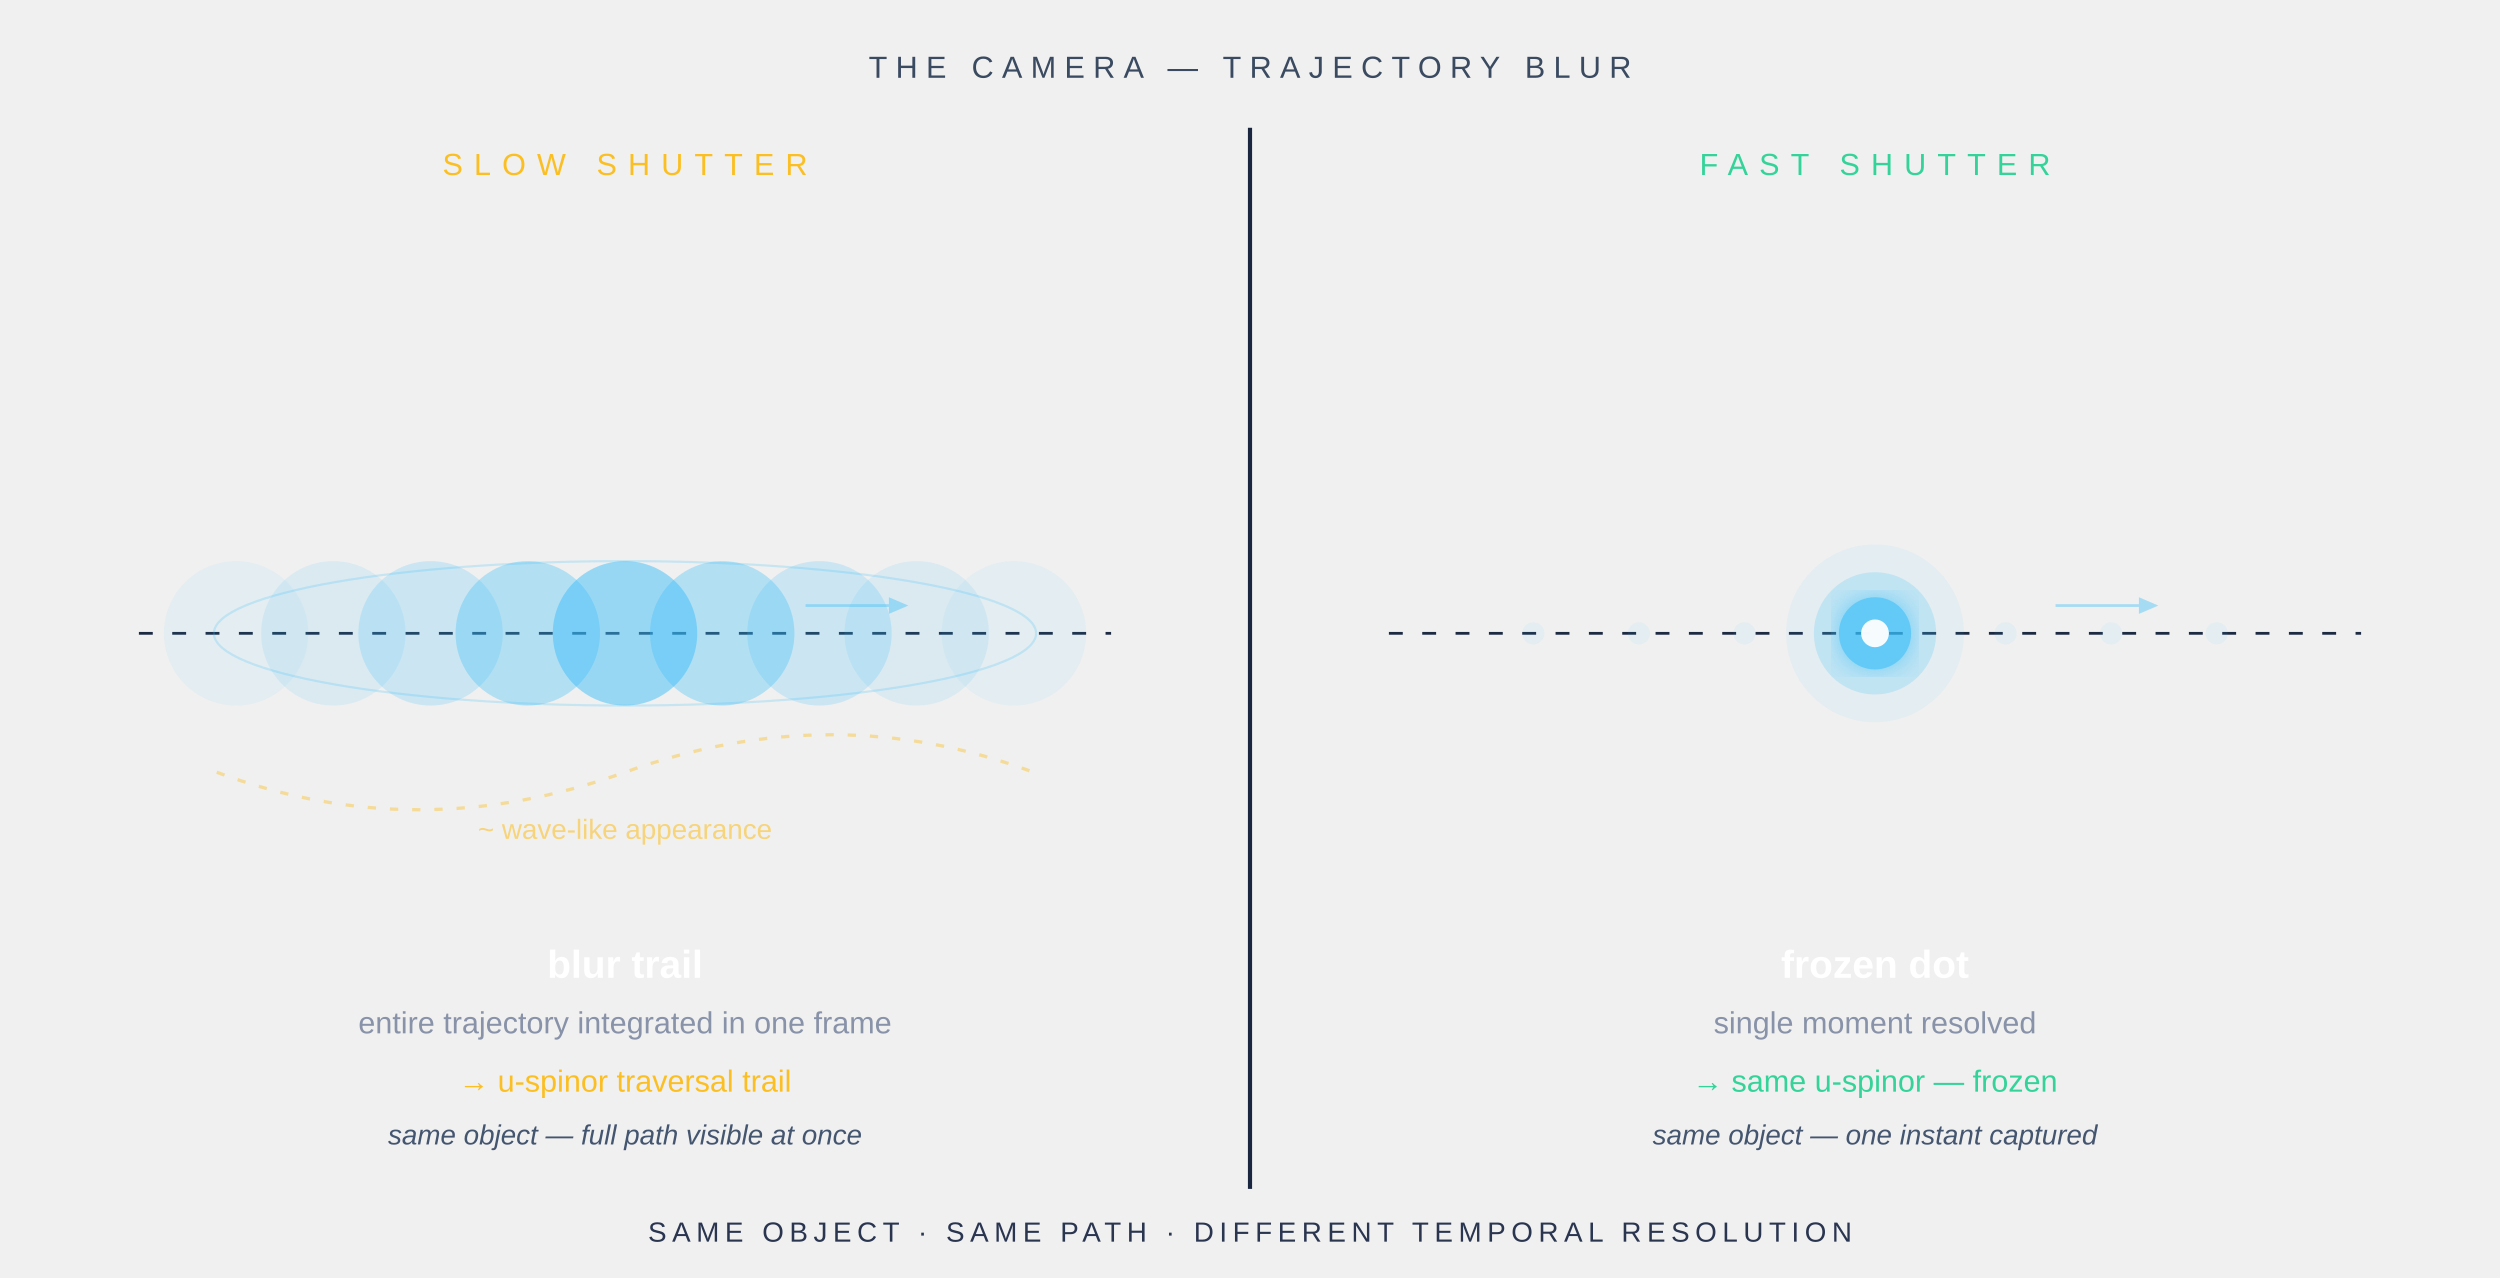
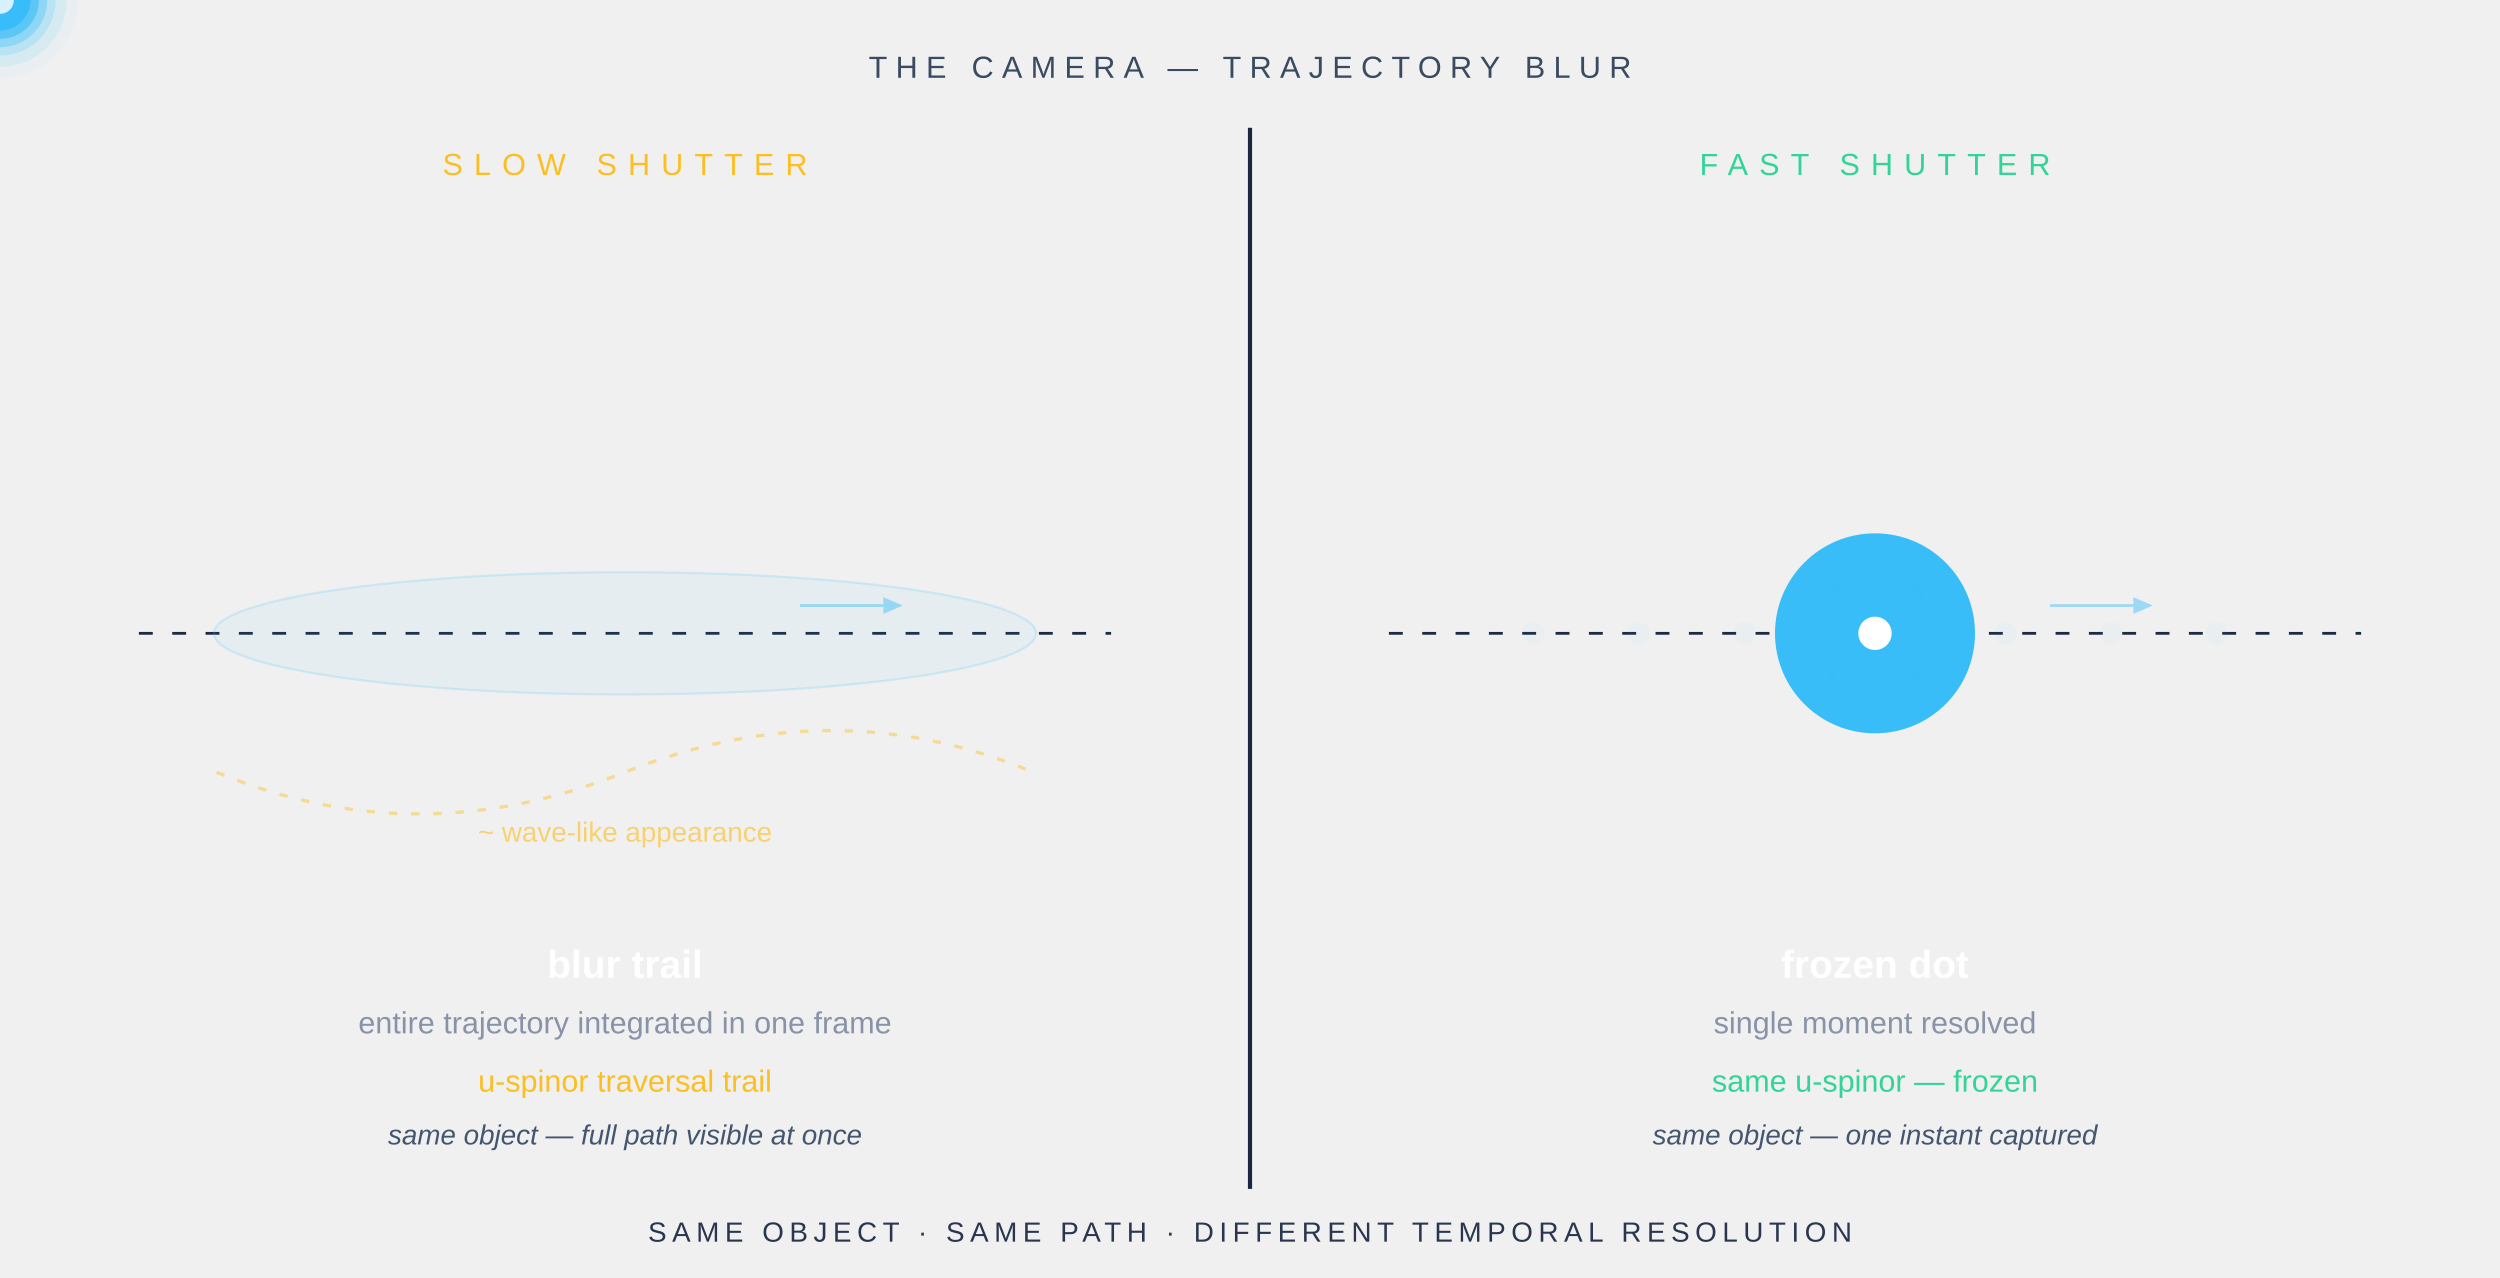
<svg xmlns="http://www.w3.org/2000/svg" viewBox="0 0 900 460" style="background:#0a0f1e">
  <defs>
    <filter id="ca-glow">
      <feGaussianBlur stdDeviation="5" result="b" />
      <feMerge>
        <feMergeNode in="b" />
        <feMergeNode in="SourceGraphic" />
      </feMerge>
    </filter>
+     <path id="cam-path" d="M 85,228 L 365,228" />
  </defs>
  <text x="450" y="28" text-anchor="middle" font-family="Arial" font-size="11" fill="#3a4a60" letter-spacing="3">THE CAMERA — TRAJECTORY BLUR</text>
  <line x1="450" y1="46" x2="450" y2="428" stroke="#1a2540" stroke-width="1.5" />
  <text x="225" y="63" text-anchor="middle" font-family="Arial" font-size="11" fill="#fbbf24" letter-spacing="4">SLOW SHUTTER</text>
  <line x1="50" y1="228" x2="400" y2="228" stroke="#1c2a42" stroke-width="1" stroke-dasharray="5,7" />
-   <circle cx="85" cy="228" r="26" fill="#38bdf8" opacity="0.07" />
-   <circle cx="120" cy="228" r="26" fill="#38bdf8" opacity="0.12" />
-   <circle cx="155" cy="228" r="26" fill="#38bdf8" opacity="0.20" />
-   <circle cx="190" cy="228" r="26" fill="#38bdf8" opacity="0.33" />
-   <circle cx="225" cy="228" r="26" fill="#38bdf8" opacity="0.48" />
-   <circle cx="260" cy="228" r="26" fill="#38bdf8" opacity="0.33" />
-   <circle cx="295" cy="228" r="26" fill="#38bdf8" opacity="0.20" />
-   <circle cx="330" cy="228" r="26" fill="#38bdf8" opacity="0.12" />
-   <circle cx="365" cy="228" r="26" fill="#38bdf8" opacity="0.07" />
-   <ellipse cx="225" cy="228" rx="148" ry="26" fill="none" stroke="#38bdf8" stroke-width="0.8" opacity="0.22" />
-   <path d="M 78 278 Q 150 305 225 278 Q 300 251 372 278" fill="none" stroke="#fbbf24" stroke-width="1.2" stroke-dasharray="3,5" opacity="0.42" />
-   <text x="225" y="302" text-anchor="middle" font-family="Arial" font-size="10" fill="#fbbf24" opacity="0.58">~ wave-like appearance</text>
-   <line x1="290" y1="218" x2="320" y2="218" stroke="#38bdf8" stroke-width="1" opacity="0.4" />
-   <polygon points="320,215 327,218 320,221" fill="#38bdf8" opacity="0.4" />
+   <ellipse cx="225" cy="228" rx="148" ry="22" fill="#38bdf8" opacity="0.06" />
+   <ellipse cx="225" cy="228" rx="148" ry="22" fill="none" stroke="#38bdf8" stroke-width="0.8" opacity="0.18" />
+   <circle r="28" fill="#38bdf8" opacity="0.05">
+     <animateMotion dur="3s" begin="-0.50s" repeatCount="indefinite">
+       <mpath href="#cam-path" />
+     </animateMotion>
+   </circle>
+   <circle r="24" fill="#38bdf8" opacity="0.10">
+     <animateMotion dur="3s" begin="-0.35s" repeatCount="indefinite">
+       <mpath href="#cam-path" />
+     </animateMotion>
+   </circle>
+   <circle r="20" fill="#38bdf8" opacity="0.18">
+     <animateMotion dur="3s" begin="-0.22s" repeatCount="indefinite">
+       <mpath href="#cam-path" />
+     </animateMotion>
+   </circle>
+   <circle r="17" fill="#38bdf8" opacity="0.33">
+     <animateMotion dur="3s" begin="-0.12s" repeatCount="indefinite">
+       <mpath href="#cam-path" />
+     </animateMotion>
+   </circle>
+   <circle r="14" fill="#38bdf8" opacity="0.60">
+     <animateMotion dur="3s" begin="-0.05s" repeatCount="indefinite">
+       <mpath href="#cam-path" />
+     </animateMotion>
+   </circle>
+   <circle r="11" fill="#38bdf8" opacity="0.95">
+     <animateMotion dur="3s" repeatCount="indefinite">
+       <mpath href="#cam-path" />
+     </animateMotion>
+   </circle>
+   <circle r="5" fill="#ffffff" opacity="0.80">
+     <animateMotion dur="3s" repeatCount="indefinite">
+       <mpath href="#cam-path" />
+     </animateMotion>
+   </circle>
+   <path d="M 78 278 Q 150 308 225 278 Q 300 248 372 278" fill="none" stroke="#fbbf24" stroke-width="1.2" stroke-dasharray="3,5" opacity="0.45" />
+   <text x="225" y="303" text-anchor="middle" font-family="Arial" font-size="10" fill="#fbbf24" opacity="0.62">~ wave-like appearance</text>
+   <line x1="288" y1="218" x2="318" y2="218" stroke="#38bdf8" stroke-width="1" opacity="0.45" />
+   <polygon points="318,215 325,218 318,221" fill="#38bdf8" opacity="0.45" />
  <text x="225" y="352" text-anchor="middle" font-family="Arial" font-size="14" fill="#ffffff" font-weight="bold">blur trail</text>
  <text x="225" y="372" text-anchor="middle" font-family="Arial" font-size="11" fill="#8892a8">entire trajectory integrated in one frame</text>
-   <text x="225" y="393" text-anchor="middle" font-family="Arial" font-size="11" fill="#fbbf24">→ u-spinor traversal trail</text>
+   <text x="225" y="393" text-anchor="middle" font-family="Arial" font-size="11" fill="#fbbf24">u-spinor traversal trail</text>
  <text x="225" y="412" text-anchor="middle" font-family="Arial" font-size="10" fill="#445570" font-style="italic">same object — full path visible at once</text>
  <text x="675" y="63" text-anchor="middle" font-family="Arial" font-size="11" fill="#34d399" letter-spacing="4">FAST SHUTTER</text>
  <line x1="500" y1="228" x2="850" y2="228" stroke="#1c2a42" stroke-width="1" stroke-dasharray="5,7" />
-   <circle cx="552" cy="228" r="4" fill="#38bdf8" opacity="0.07" />
-   <circle cx="590" cy="228" r="4" fill="#38bdf8" opacity="0.07" />
-   <circle cx="628" cy="228" r="4" fill="#38bdf8" opacity="0.07" />
-   <circle cx="722" cy="228" r="4" fill="#38bdf8" opacity="0.07" />
-   <circle cx="760" cy="228" r="4" fill="#38bdf8" opacity="0.07" />
-   <circle cx="798" cy="228" r="4" fill="#38bdf8" opacity="0.07" />
-   <circle cx="675" cy="228" r="32" fill="#38bdf8" opacity="0.07" />
-   <circle cx="675" cy="228" r="22" fill="#38bdf8" opacity="0.20" />
-   <circle cx="675" cy="228" r="13" fill="#38bdf8" opacity="0.68" filter="url(#ca-glow)" />
-   <circle cx="675" cy="228" r="5" fill="#ffffff" opacity="0.94" />
-   <line x1="740" y1="218" x2="770" y2="218" stroke="#38bdf8" stroke-width="1" opacity="0.4" />
-   <polygon points="770,215 777,218 770,221" fill="#38bdf8" opacity="0.4" />
+   <circle cx="552" cy="228" r="4" fill="#38bdf8" opacity="0.04" />
+   <circle cx="590" cy="228" r="4" fill="#38bdf8" opacity="0.04" />
+   <circle cx="628" cy="228" r="4" fill="#38bdf8" opacity="0.04" />
+   <circle cx="722" cy="228" r="4" fill="#38bdf8" opacity="0.04" />
+   <circle cx="760" cy="228" r="4" fill="#38bdf8" opacity="0.04" />
+   <circle cx="798" cy="228" r="4" fill="#38bdf8" opacity="0.04" />
+   <circle cx="675" cy="228" r="36" fill="#38bdf8">
+     <animate attributeName="opacity" values="0.03;0.11;0.03" dur="3s" repeatCount="indefinite" />
+   </circle>
+   <circle cx="675" cy="228" r="24" fill="#38bdf8">
+     <animate attributeName="opacity" values="0.07;0.24;0.07" dur="3s" repeatCount="indefinite" />
+   </circle>
+   <circle cx="675" cy="228" r="14" fill="#38bdf8" filter="url(#ca-glow)">
+     <animate attributeName="opacity" values="0.45;0.88;0.45;0.45;0.45" keyTimes="0;0.08;0.18;0.5;1" dur="3s" repeatCount="indefinite" />
+   </circle>
+   <circle cx="675" cy="228" r="6" fill="#ffffff">
+     <animate attributeName="opacity" values="0.70;1;0.70;0.70;0.70" keyTimes="0;0.08;0.18;0.5;1" dur="3s" repeatCount="indefinite" />
+   </circle>
+   <line x1="738" y1="218" x2="768" y2="218" stroke="#38bdf8" stroke-width="1" opacity="0.45" />
+   <polygon points="768,215 775,218 768,221" fill="#38bdf8" opacity="0.45" />
  <text x="675" y="352" text-anchor="middle" font-family="Arial" font-size="14" fill="#ffffff" font-weight="bold">frozen dot</text>
  <text x="675" y="372" text-anchor="middle" font-family="Arial" font-size="11" fill="#8892a8">single moment resolved</text>
-   <text x="675" y="393" text-anchor="middle" font-family="Arial" font-size="11" fill="#34d399">→ same u-spinor — frozen</text>
+   <text x="675" y="393" text-anchor="middle" font-family="Arial" font-size="11" fill="#34d399">same u-spinor — frozen</text>
  <text x="675" y="412" text-anchor="middle" font-family="Arial" font-size="10" fill="#445570" font-style="italic">same object — one instant captured</text>
  <text x="450" y="447" text-anchor="middle" font-family="Arial" font-size="10" fill="#2a3550" letter-spacing="2">SAME OBJECT · SAME PATH · DIFFERENT TEMPORAL RESOLUTION</text>
</svg>
